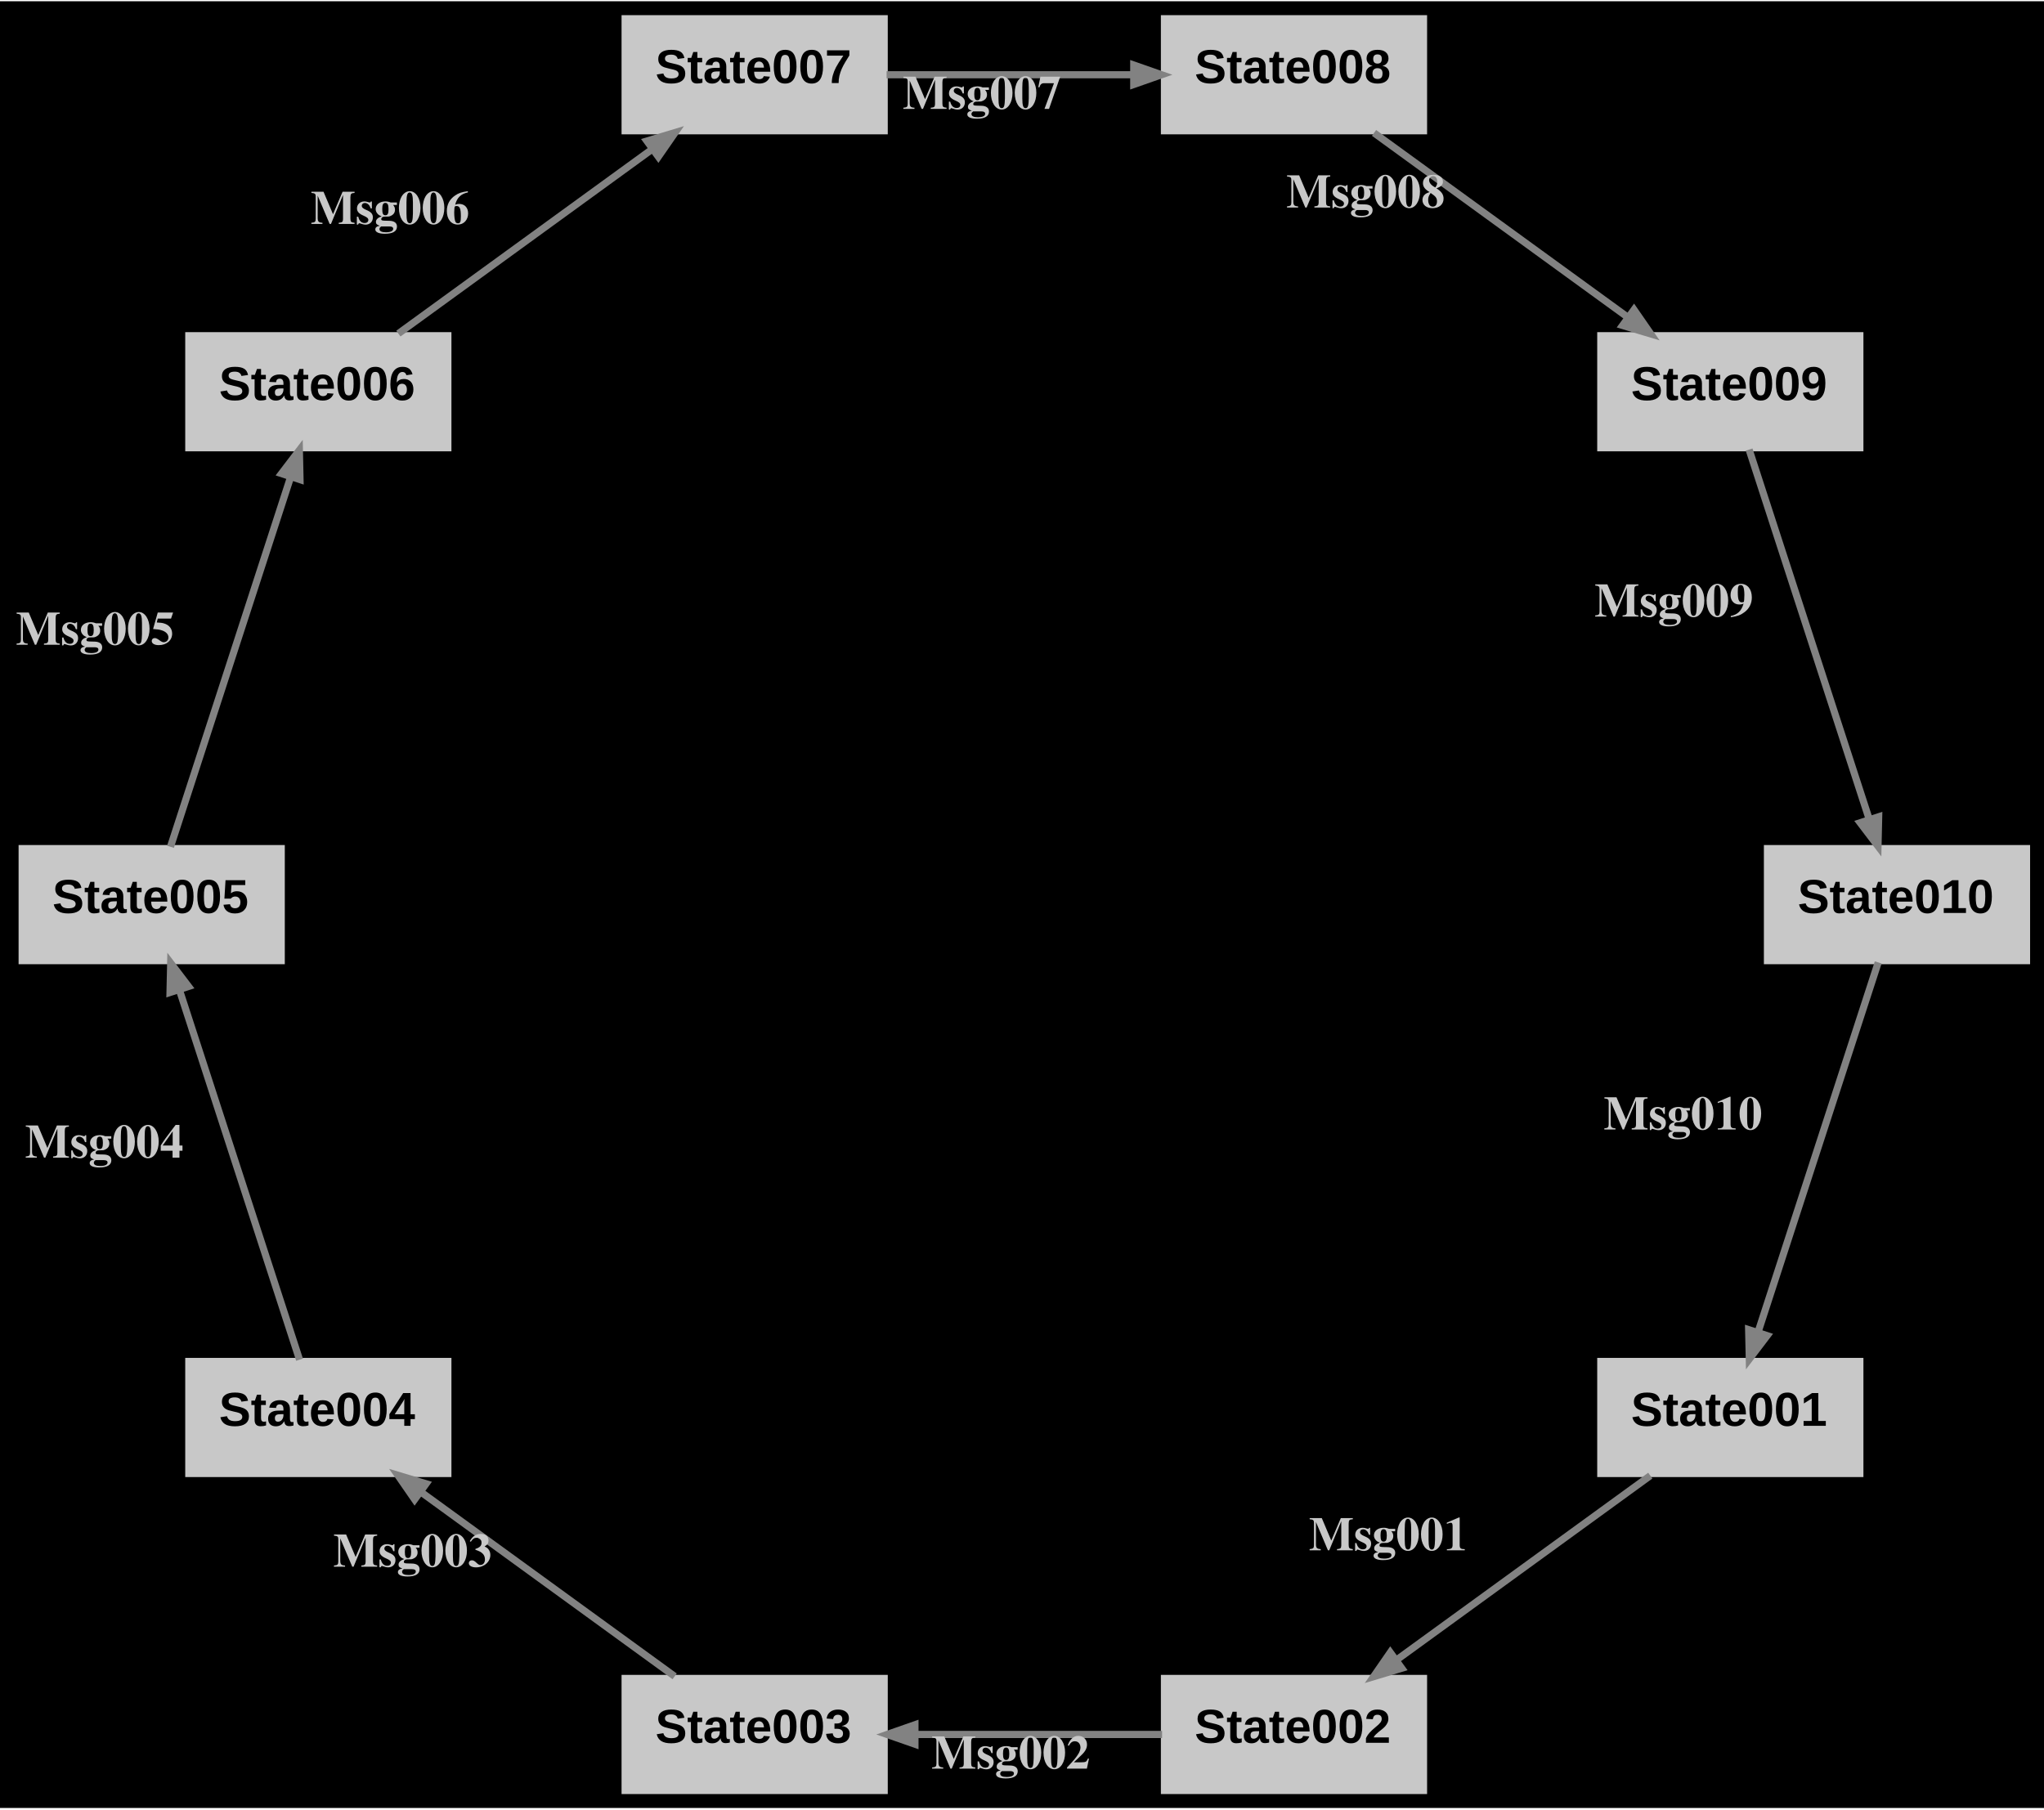
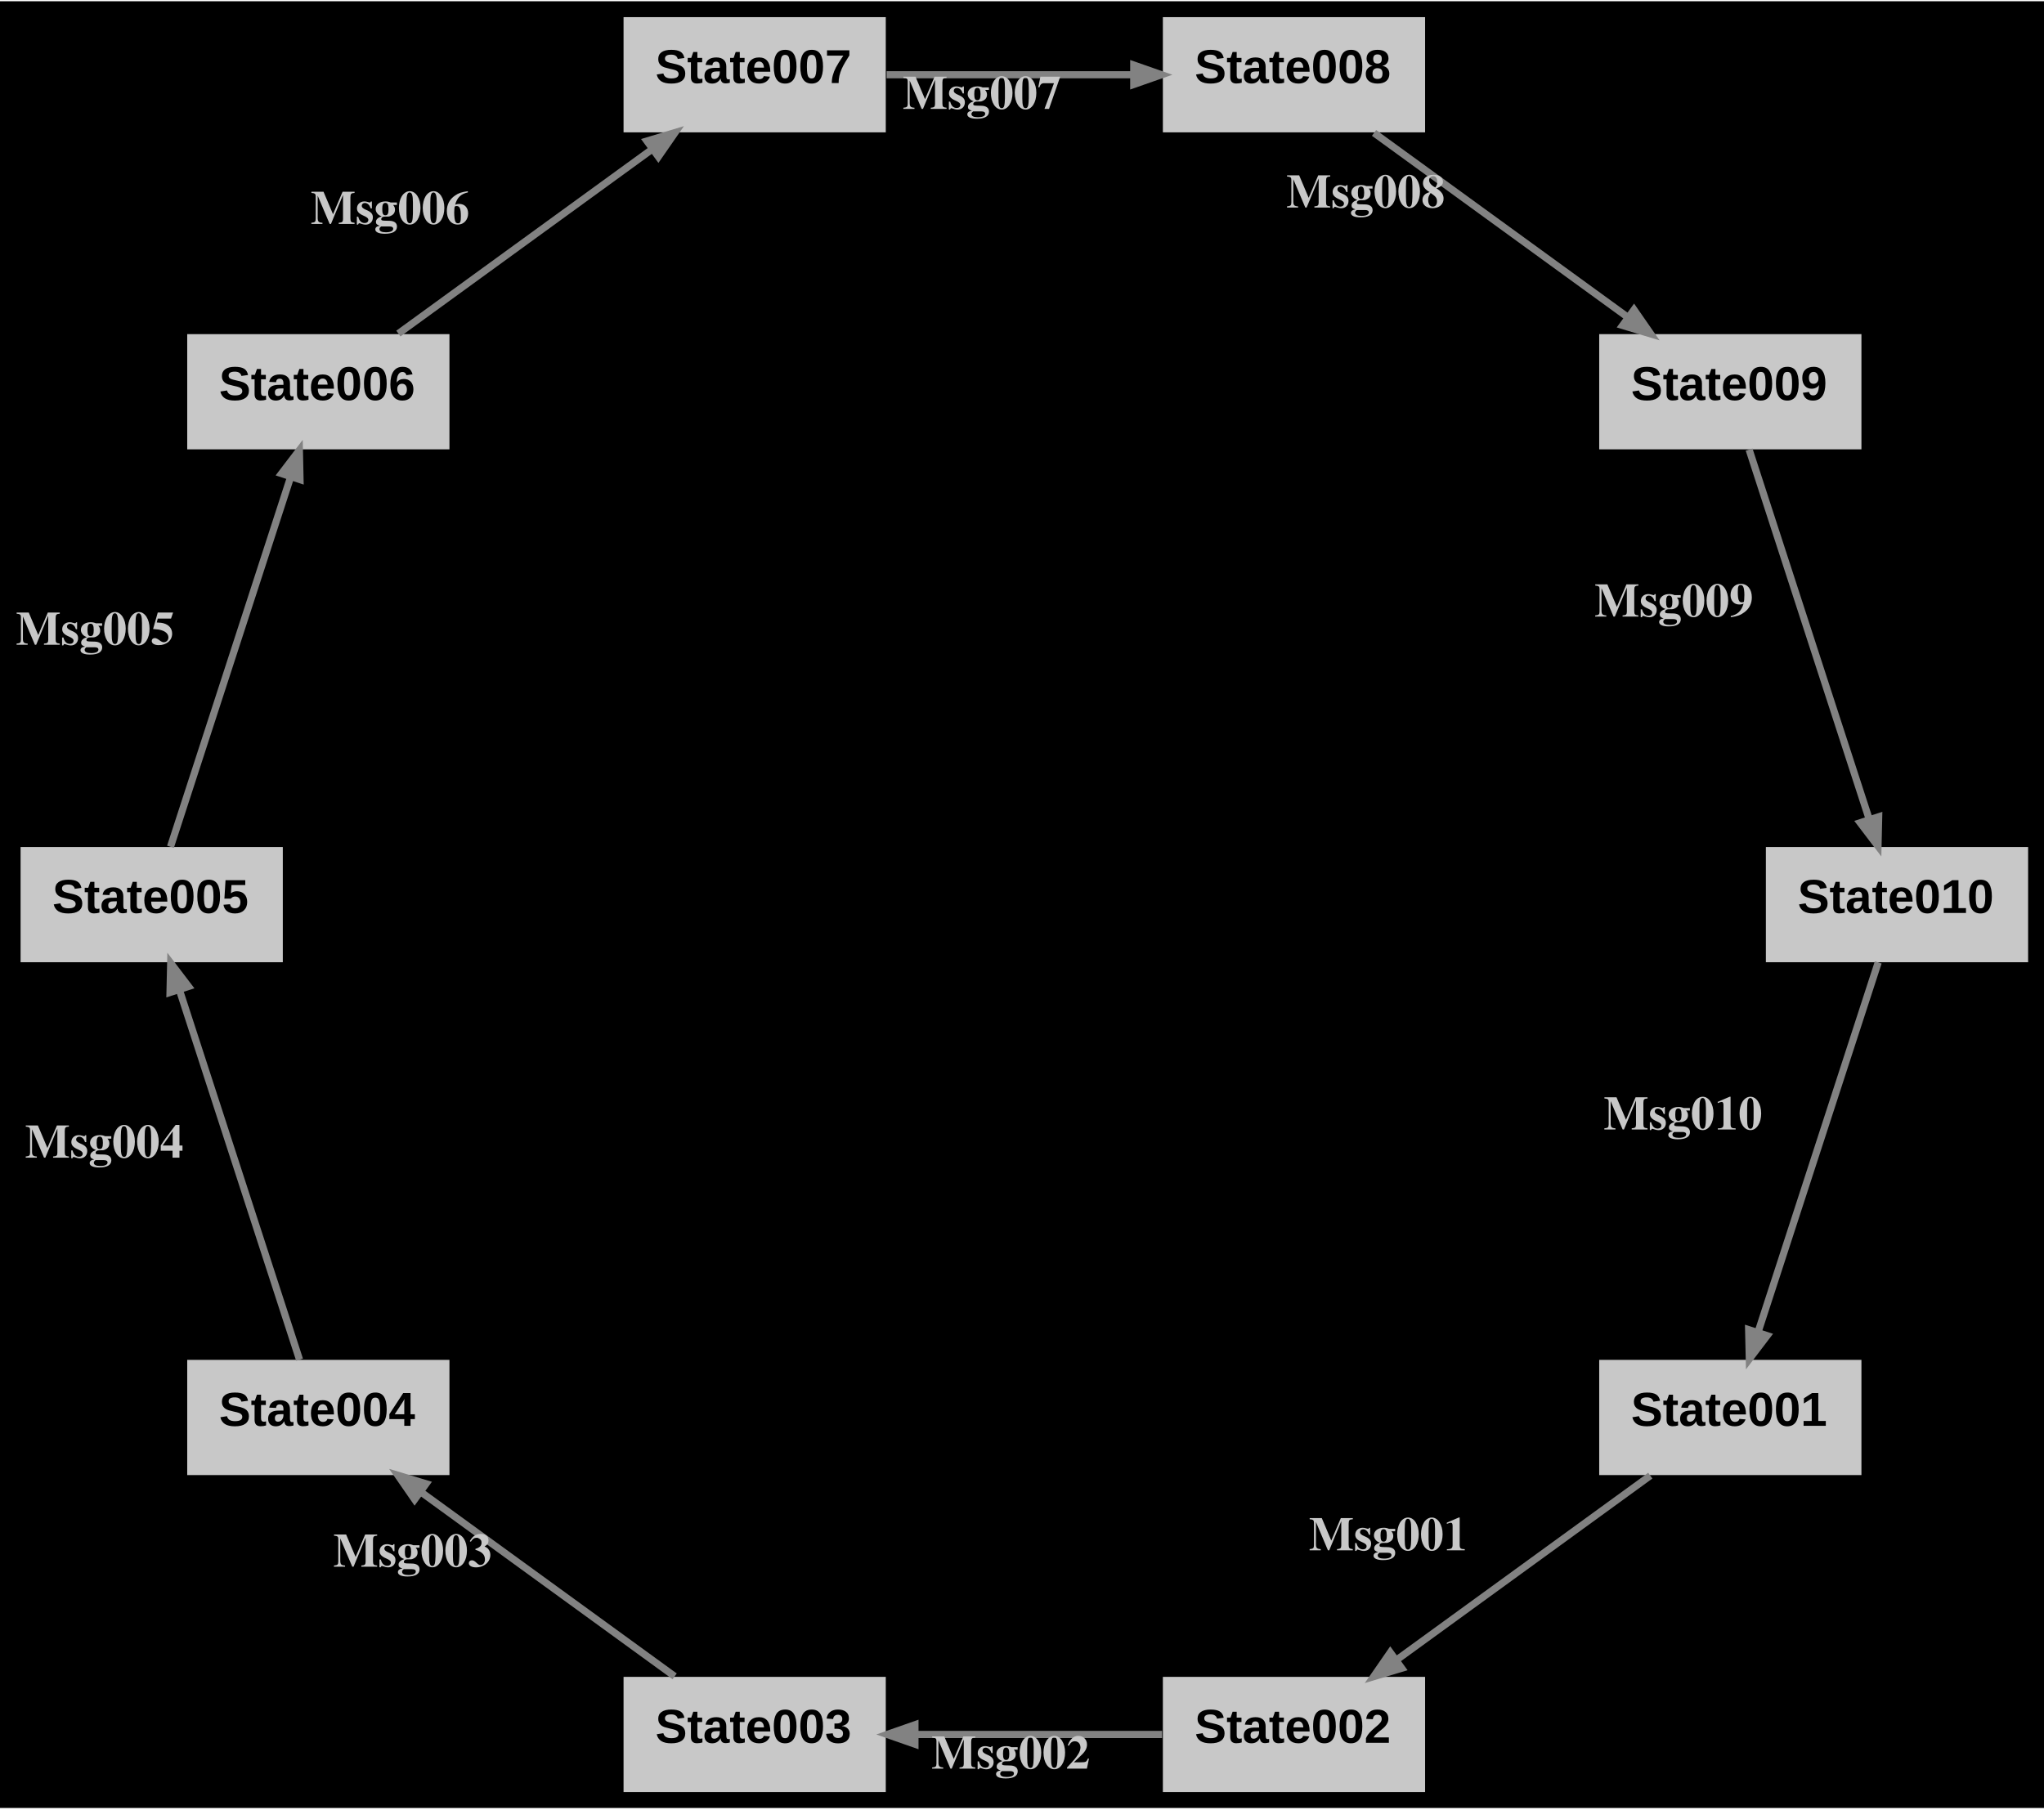
<svg xmlns="http://www.w3.org/2000/svg" width="514pt" height="455pt" viewBox="0.00 0.00 514.45 454.77">
  <g id="graph0" class="graph" transform="scale(1 1) rotate(0) translate(4 450.77)">
    <polygon fill="#000000" stroke="transparent" points="-4,4 -4,-450.77 510.45,-450.77 510.45,4 -4,4" />
    <g id="node1" class="node">
-       <polygon fill="#c8c8c8" stroke="#c8c8c8" points="464.5,-108.79 398.5,-108.79 398.5,-79.79 464.5,-79.79 464.5,-108.79" />
+       <polygon fill="#c8c8c8" stroke="#c8c8c8" stroke-width="0" points="464.5,-108.79 398.5,-108.79 398.5,-79.79 464.5,-79.79 464.5,-108.79" />
      <text text-anchor="start" x="406.5" y="-92.19" font-family="Arial" font-weight="bold" font-size="12.00" fill="#000000">State001</text>
    </g>
    <g id="node2" class="node">
-       <polygon fill="#c8c8c8" stroke="#c8c8c8" points="354.68,-29 288.68,-29 288.68,0 354.68,0 354.68,-29" />
+       <polygon fill="#c8c8c8" stroke="#c8c8c8" stroke-width="0" points="354.68,-29 288.68,-29 288.68,0 354.68,0 354.68,-29" />
      <text text-anchor="start" x="296.68" y="-12.4" font-family="Arial" font-weight="bold" font-size="12.00" fill="#000000">State002</text>
    </g>
    <g id="edge1" class="edge">
      <path fill="none" stroke="#828282" stroke-width="1.8" d="M411.36,-79.65C393.4,-66.61 367.02,-47.44 347.51,-33.27" />
      <polygon fill="#828282" stroke="#828282" stroke-width="1.8" points="348.8,-31.17 341.7,-29.04 345.92,-35.14 348.8,-31.17" />
      <text text-anchor="start" x="325.44" y="-60.86" font-family="Times,serif" font-weight="bold" font-size="12.00" fill="#c8c8c8">Msg001</text>
    </g>
    <g id="node3" class="node">
-       <polygon fill="#c8c8c8" stroke="#c8c8c8" points="218.94,-29 152.94,-29 152.94,0 218.94,0 218.94,-29" />
+       <polygon fill="#c8c8c8" stroke="#c8c8c8" stroke-width="0" points="218.94,-29 152.94,-29 152.94,0 218.94,0 218.94,-29" />
      <text text-anchor="start" x="160.94" y="-12.4" font-family="Arial" font-weight="bold" font-size="12.00" fill="#000000">State003</text>
    </g>
    <g id="edge2" class="edge">
      <path fill="none" stroke="#828282" stroke-width="1.8" d="M288.48,-14.5C269.74,-14.5 246.19,-14.5 226.39,-14.5" />
      <polygon fill="#828282" stroke="#828282" stroke-width="1.8" points="226.28,-12.05 219.28,-14.5 226.28,-16.95 226.28,-12.05" />
      <text text-anchor="start" x="230.43" y="-5.9" font-family="Times,serif" font-weight="bold" font-size="12.00" fill="#c8c8c8">Msg002</text>
    </g>
    <g id="node4" class="node">
-       <polygon fill="#c8c8c8" stroke="#c8c8c8" points="109.12,-108.79 43.12,-108.79 43.12,-79.79 109.12,-79.79 109.12,-108.79" />
+       <polygon fill="#c8c8c8" stroke="#c8c8c8" stroke-width="0" points="109.12,-108.79 43.12,-108.79 43.12,-79.79 109.12,-79.79 109.12,-108.79" />
      <text text-anchor="start" x="51.12" y="-92.19" font-family="Arial" font-weight="bold" font-size="12.00" fill="#000000">State004</text>
    </g>
    <g id="edge3" class="edge">
      <path fill="none" stroke="#828282" stroke-width="1.8" d="M165.8,-29.13C147.84,-42.18 121.46,-61.35 101.95,-75.52" />
      <polygon fill="#828282" stroke="#828282" stroke-width="1.8" points="100.36,-73.65 96.14,-79.75 103.24,-77.61 100.36,-73.65" />
      <text text-anchor="start" x="79.88" y="-56.73" font-family="Times,serif" font-weight="bold" font-size="12.00" fill="#c8c8c8">Msg003</text>
    </g>
    <g id="node5" class="node">
-       <polygon fill="#c8c8c8" stroke="#c8c8c8" points="67.18,-237.88 1.18,-237.88 1.18,-208.88 67.18,-208.88 67.18,-237.88" />
+       <polygon fill="#c8c8c8" stroke="#c8c8c8" stroke-width="0" points="67.18,-237.88 1.18,-237.88 1.18,-208.88 67.18,-208.88 67.18,-237.88" />
      <text text-anchor="start" x="9.18" y="-221.28" font-family="Arial" font-weight="bold" font-size="12.00" fill="#000000">State005</text>
    </g>
    <g id="edge4" class="edge">
      <path fill="none" stroke="#828282" stroke-width="1.8" d="M71.39,-108.84C64.03,-131.51 49.78,-175.36 41.21,-201.74" />
      <polygon fill="#828282" stroke="#828282" stroke-width="1.8" points="38.79,-201.27 38.96,-208.68 43.45,-202.78 38.79,-201.27" />
      <text text-anchor="start" x="2.3" y="-159.69" font-family="Times,serif" font-weight="bold" font-size="12.00" fill="#c8c8c8">Msg004</text>
    </g>
    <g id="node6" class="node">
-       <polygon fill="#c8c8c8" stroke="#c8c8c8" points="109.12,-366.98 43.12,-366.98 43.12,-337.98 109.12,-337.98 109.12,-366.98" />
+       <polygon fill="#c8c8c8" stroke="#c8c8c8" stroke-width="0" points="109.12,-366.98 43.12,-366.98 43.12,-337.98 109.12,-337.98 109.12,-366.98" />
      <text text-anchor="start" x="51.12" y="-350.38" font-family="Arial" font-weight="bold" font-size="12.00" fill="#000000">State006</text>
    </g>
    <g id="edge5" class="edge">
      <path fill="none" stroke="#828282" stroke-width="1.8" d="M38.91,-237.94C46.27,-260.61 60.52,-304.45 69.09,-330.83" />
      <polygon fill="#828282" stroke="#828282" stroke-width="1.8" points="66.85,-331.88 71.35,-337.78 71.51,-330.36 66.85,-331.88" />
      <text text-anchor="start" x="0" y="-288.79" font-family="Times,serif" font-weight="bold" font-size="12.00" fill="#c8c8c8">Msg005</text>
    </g>
    <g id="node7" class="node">
-       <polygon fill="#c8c8c8" stroke="#c8c8c8" points="218.94,-446.77 152.94,-446.77 152.94,-417.77 218.94,-417.77 218.94,-446.77" />
+       <polygon fill="#c8c8c8" stroke="#c8c8c8" stroke-width="0" points="218.94,-446.77 152.94,-446.77 152.94,-417.77 218.94,-417.77 218.94,-446.77" />
      <text text-anchor="start" x="160.94" y="-430.17" font-family="Arial" font-weight="bold" font-size="12.00" fill="#000000">State007</text>
    </g>
    <g id="edge6" class="edge">
      <path fill="none" stroke="#828282" stroke-width="1.8" d="M96.27,-367.12C114.22,-380.16 140.61,-399.33 160.11,-413.5" />
      <polygon fill="#828282" stroke="#828282" stroke-width="1.8" points="158.82,-415.59 165.93,-417.73 161.7,-411.63 158.82,-415.59" />
      <text text-anchor="start" x="74.19" y="-394.71" font-family="Times,serif" font-weight="bold" font-size="12.00" fill="#c8c8c8">Msg006</text>
    </g>
    <g id="node8" class="node">
-       <polygon fill="#c8c8c8" stroke="#c8c8c8" points="354.68,-446.77 288.68,-446.77 288.68,-417.77 354.68,-417.77 354.68,-446.77" />
+       <polygon fill="#c8c8c8" stroke="#c8c8c8" stroke-width="0" points="354.68,-446.77 288.68,-446.77 288.68,-417.77 354.68,-417.77 354.68,-446.77" />
      <text text-anchor="start" x="296.68" y="-430.17" font-family="Arial" font-weight="bold" font-size="12.00" fill="#000000">State008</text>
    </g>
    <g id="edge7" class="edge">
      <path fill="none" stroke="#828282" stroke-width="1.8" d="M219.15,-432.27C237.88,-432.27 261.43,-432.27 281.24,-432.27" />
      <polygon fill="#828282" stroke="#828282" stroke-width="1.8" points="281.35,-434.72 288.35,-432.27 281.35,-429.82 281.35,-434.72" />
      <text text-anchor="start" x="223.19" y="-423.67" font-family="Times,serif" font-weight="bold" font-size="12.00" fill="#c8c8c8">Msg007</text>
    </g>
    <g id="node9" class="node">
-       <polygon fill="#c8c8c8" stroke="#c8c8c8" points="464.5,-366.98 398.5,-366.98 398.5,-337.98 464.5,-337.98 464.5,-366.98" />
+       <polygon fill="#c8c8c8" stroke="#c8c8c8" stroke-width="0" points="464.5,-366.98 398.5,-366.98 398.5,-337.98 464.5,-337.98 464.5,-366.98" />
      <text text-anchor="start" x="406.5" y="-350.38" font-family="Arial" font-weight="bold" font-size="12.00" fill="#000000">State009</text>
    </g>
    <g id="edge8" class="edge">
      <path fill="none" stroke="#828282" stroke-width="1.8" d="M341.83,-417.63C359.78,-404.59 386.17,-385.42 405.67,-371.25" />
      <polygon fill="#828282" stroke="#828282" stroke-width="1.8" points="407.26,-373.12 411.49,-367.02 404.38,-369.16 407.26,-373.12" />
      <text text-anchor="start" x="319.75" y="-398.84" font-family="Times,serif" font-weight="bold" font-size="12.00" fill="#c8c8c8">Msg008</text>
    </g>
    <g id="node10" class="node">
-       <polygon fill="#c8c8c8" stroke="#c8c8c8" points="506.45,-237.88 440.45,-237.88 440.45,-208.88 506.45,-208.88 506.45,-237.88" />
+       <polygon fill="#c8c8c8" stroke="#c8c8c8" stroke-width="0" points="506.45,-237.88 440.45,-237.88 440.45,-208.88 506.45,-208.88 506.45,-237.88" />
      <text text-anchor="start" x="448.45" y="-221.28" font-family="Arial" font-weight="bold" font-size="12.00" fill="#000000">State010</text>
    </g>
    <g id="edge9" class="edge">
      <path fill="none" stroke="#828282" stroke-width="1.8" d="M436.23,-337.92C443.59,-315.26 457.84,-271.41 466.41,-245.03" />
      <polygon fill="#828282" stroke="#828282" stroke-width="1.8" points="468.84,-245.5 468.67,-238.09 464.18,-243.99 468.84,-245.5" />
      <text text-anchor="start" x="397.32" y="-295.88" font-family="Times,serif" font-weight="bold" font-size="12.00" fill="#c8c8c8">Msg009</text>
    </g>
    <g id="edge10" class="edge">
      <path fill="none" stroke="#828282" stroke-width="1.8" d="M468.72,-208.83C461.35,-186.16 447.11,-142.31 438.53,-115.93" />
      <polygon fill="#828282" stroke="#828282" stroke-width="1.8" points="440.77,-114.89 436.28,-108.99 436.11,-116.4 440.77,-114.89" />
      <text text-anchor="start" x="399.62" y="-166.78" font-family="Times,serif" font-weight="bold" font-size="12.00" fill="#c8c8c8">Msg010</text>
    </g>
  </g>
</svg>
